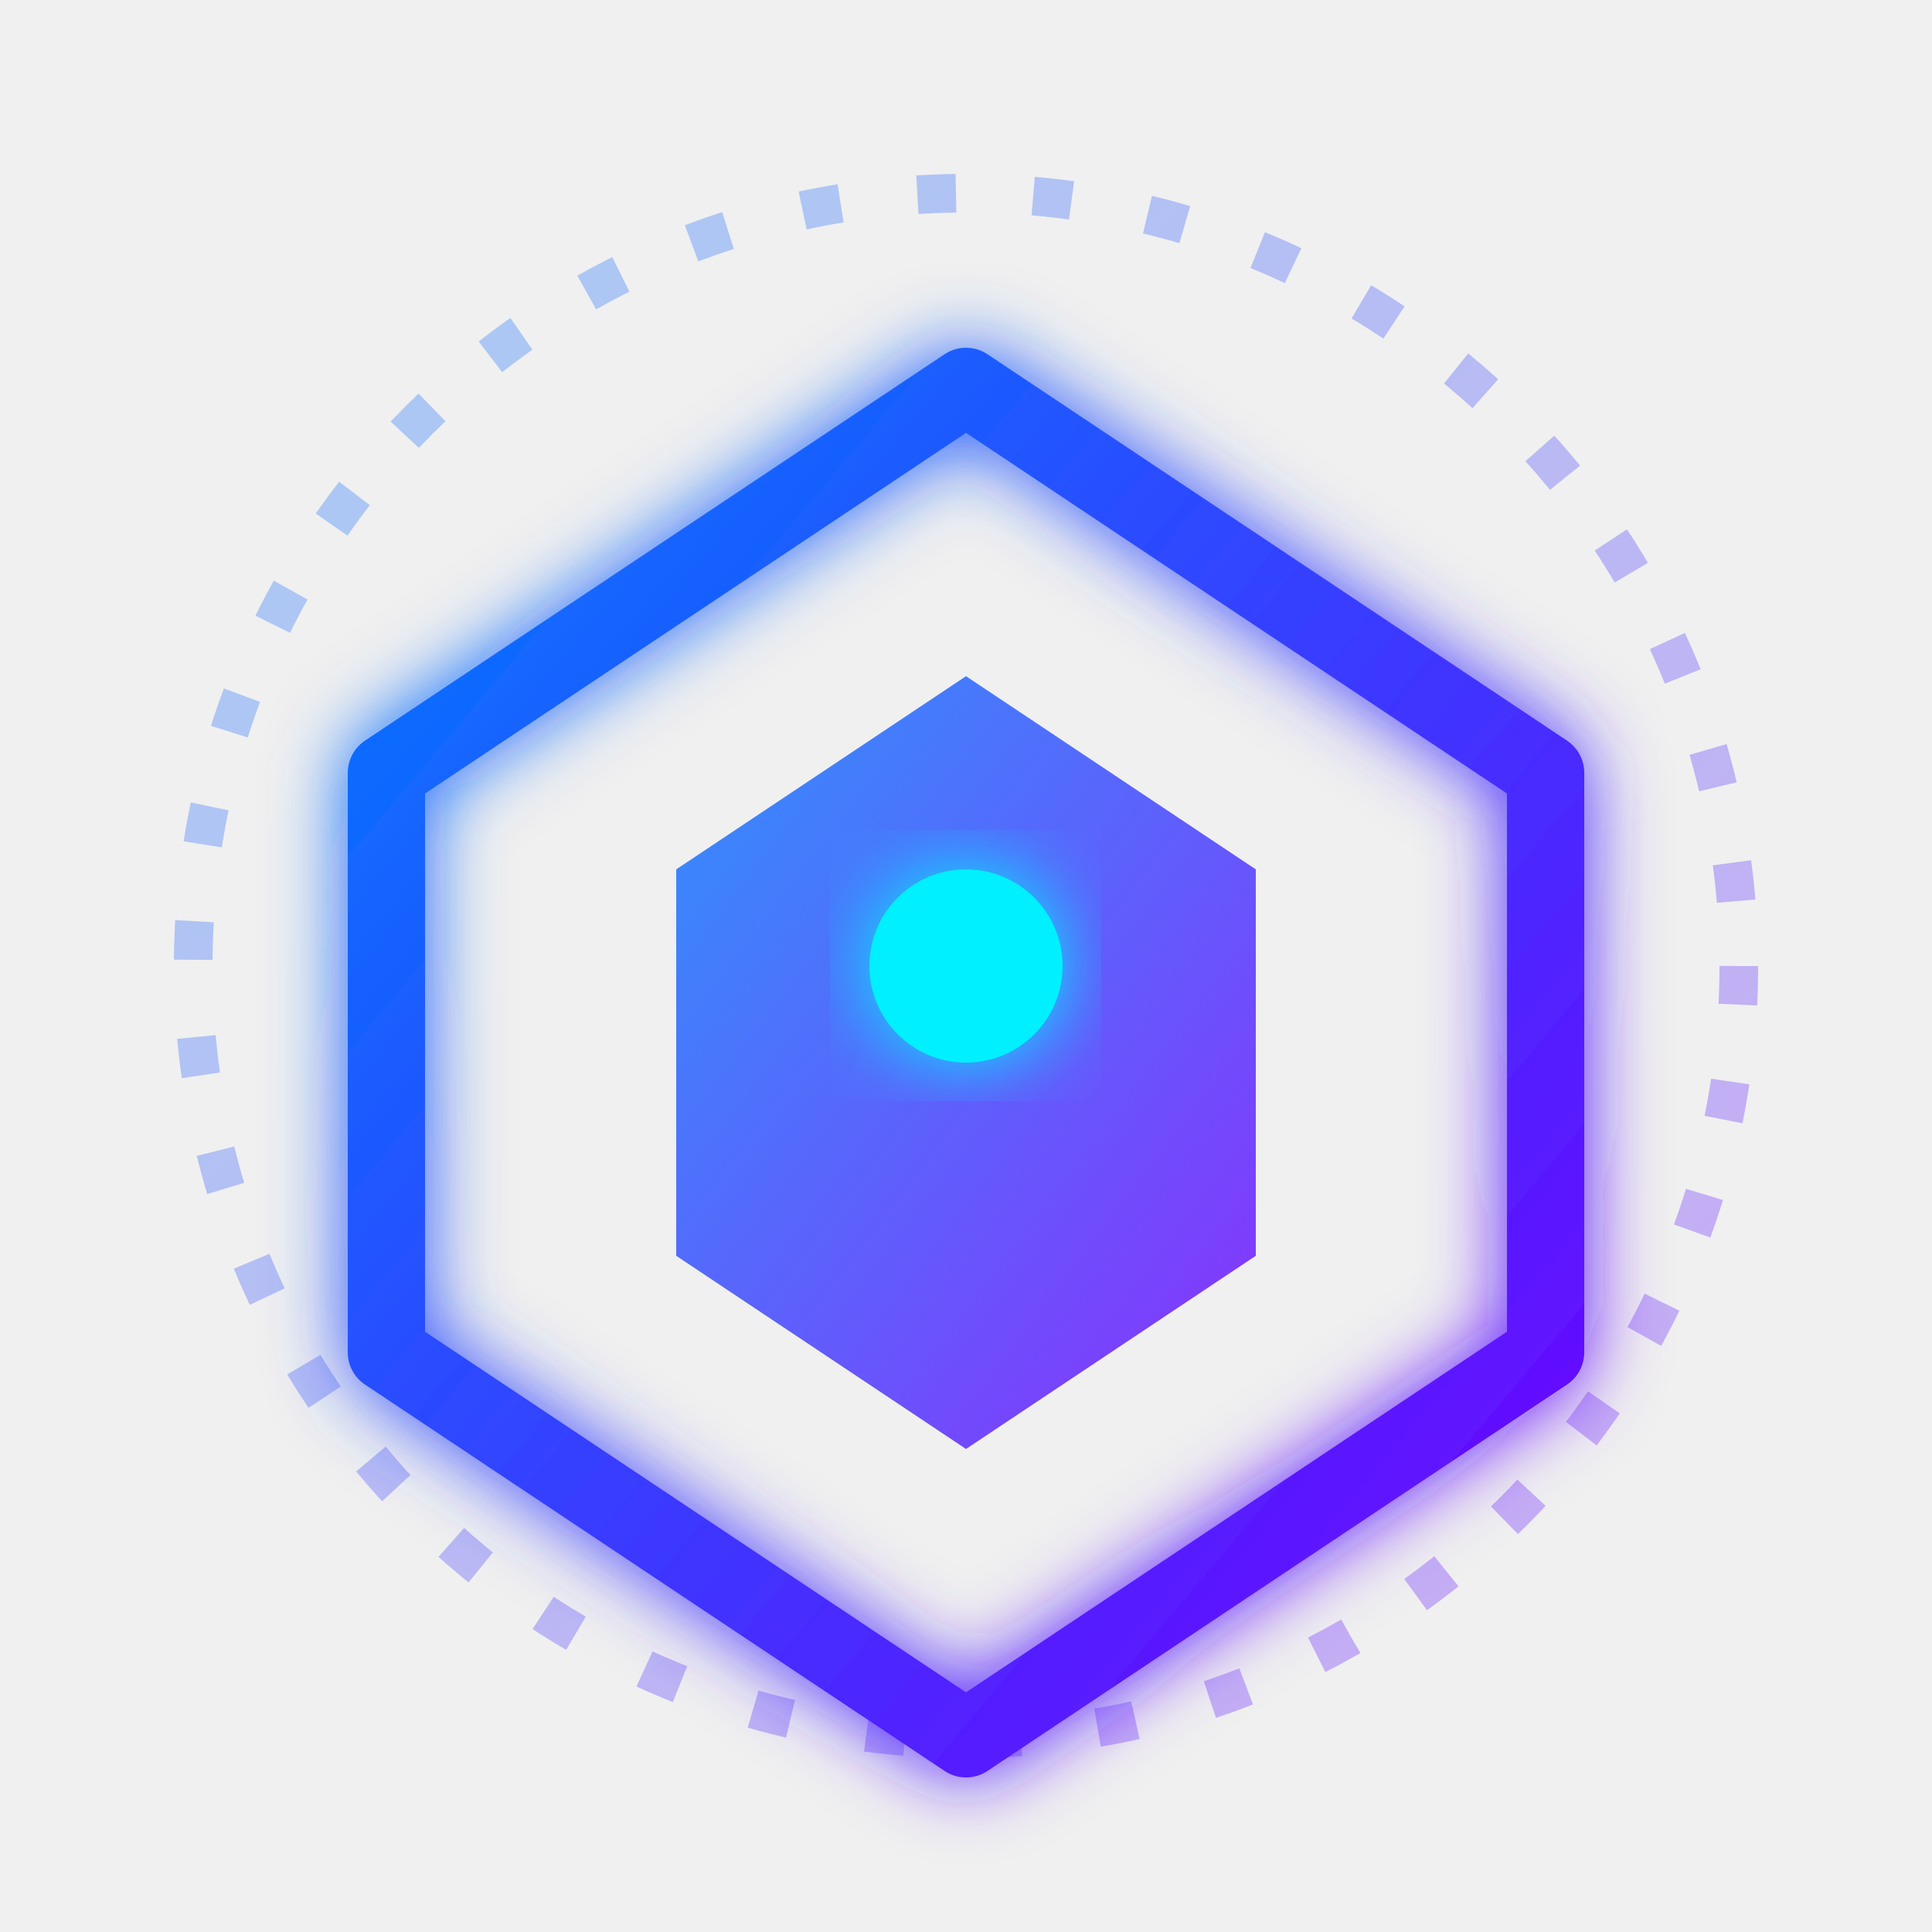
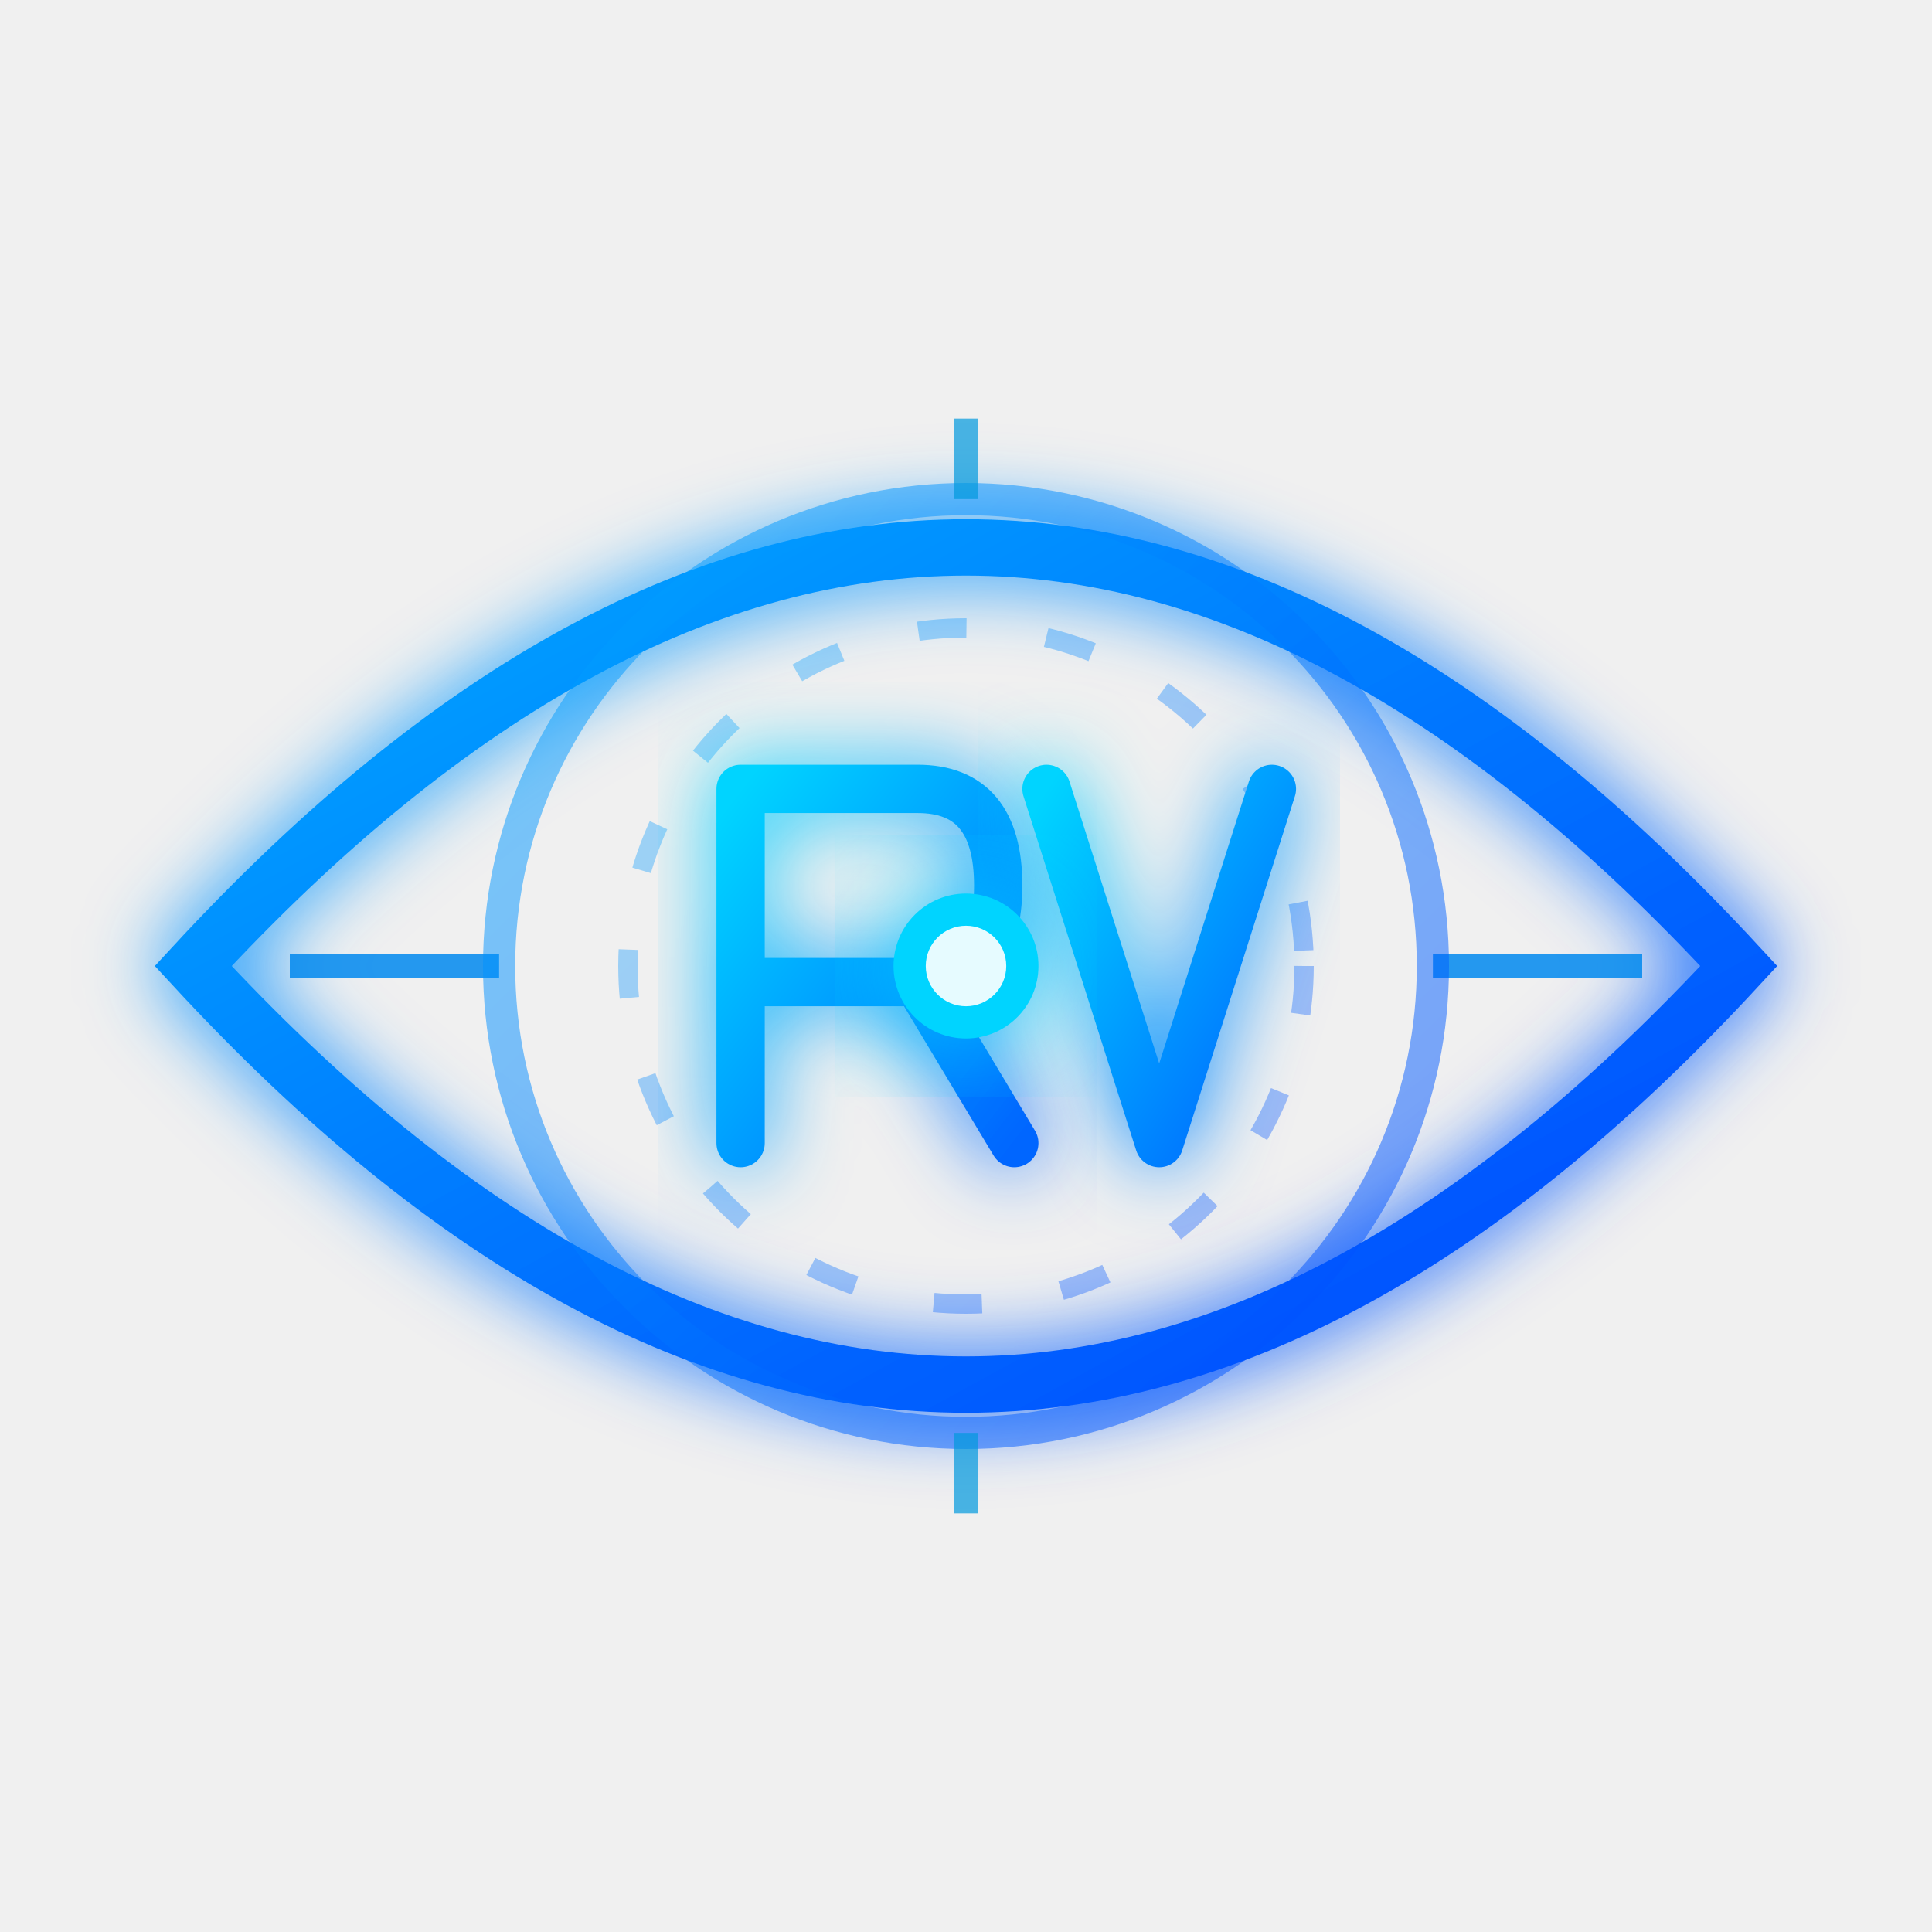
- <svg xmlns="http://www.w3.org/2000/svg" viewBox="0 0 100 100">
+ <svg xmlns="http://www.w3.org/2000/svg" viewBox="0 0 120 120" width="120" height="120">
  <defs>
-     <linearGradient id="logo-grad" x1="0%" y1="0%" x2="100%" y2="100%">
-       <stop offset="0%" style="stop-color:#007AFF;stop-opacity:1" />
-       <stop offset="100%" style="stop-color:#7000FF;stop-opacity:1" />
+     <linearGradient id="rv-eye-grad-lg" x1="0%" y1="0%" x2="100%" y2="100%">
+       <stop offset="0%" stop-color="#00aaff" />
+       <stop offset="100%" stop-color="#0044ff" />
    </linearGradient>
-     <filter id="glow" x="-20%" y="-20%" width="140%" height="140%">
-       <feGaussianBlur stdDeviation="2" result="blur" />
-       <feComposite in="SourceGraphic" in2="blur" operator="over" />
+     <linearGradient id="rv-inner-grad-lg" x1="0%" y1="0%" x2="100%" y2="100%">
+       <stop offset="0%" stop-color="#00d4ff" />
+       <stop offset="100%" stop-color="#0066ff" />
+     </linearGradient>
+     <filter id="glow-lg" x="-30%" y="-30%" width="160%" height="160%">
+       <feGaussianBlur stdDeviation="2.5" result="blur" />
+       <feMerge>
+         <feMergeNode in="blur" />
+         <feMergeNode in="SourceGraphic" />
+       </feMerge>
+     </filter>
+     <filter id="strong-glow-lg" x="-40%" y="-40%" width="180%" height="180%">
+       <feGaussianBlur stdDeviation="4" result="blur" />
+       <feMerge>
+         <feMergeNode in="blur" />
+         <feMergeNode in="SourceGraphic" />
+       </feMerge>
    </filter>
  </defs>
-   <circle cx="50" cy="50" r="40" fill="none" stroke="url(#logo-grad)" stroke-width="2" stroke-dasharray="2 4" opacity="0.3" />
-   <path d="M50 20 L80 40 L80 70 L50 90 L20 70 L20 40 Z" fill="none" stroke="url(#logo-grad)" stroke-width="4" stroke-linejoin="round" filter="url(#glow)" />
-   <path d="M50 35 L65 45 L65 65 L50 75 L35 65 L35 45 Z" fill="url(#logo-grad)" opacity="0.8" />
-   <circle cx="50" cy="50" r="5" fill="#00F0FF" filter="url(#glow)" />
+   <path d="M 12 60 Q 60 8 108 60 Q 60 112 12 60 Z" fill="none" stroke="url(#rv-eye-grad-lg)" stroke-width="3.5" filter="url(#glow-lg)" />
+   <line x1="18" y1="60" x2="31" y2="60" stroke="#0088ee" stroke-width="1.5" opacity="0.85" />
+   <line x1="89" y1="60" x2="102" y2="60" stroke="#0088ee" stroke-width="1.5" opacity="0.85" />
+   <circle cx="60" cy="60" r="29" fill="none" stroke="url(#rv-eye-grad-lg)" stroke-width="2" opacity="0.5" />
+   <circle cx="60" cy="60" r="21" fill="none" stroke="url(#rv-eye-grad-lg)" stroke-width="1.2" opacity="0.35" stroke-dasharray="3 5" />
+   <line x1="60" y1="31" x2="60" y2="26" stroke="#0099dd" stroke-width="1.5" opacity="0.7" />
+   <line x1="60" y1="89" x2="60" y2="94" stroke="#0099dd" stroke-width="1.5" opacity="0.7" />
+   <path d="M 46 49 L 46 71 M 46 49 L 57 49 Q 62 49 62 55 Q 62 61 57 61 L 46 61 M 57 61 L 63 71" fill="none" stroke="url(#rv-inner-grad-lg)" stroke-width="3" stroke-linecap="round" stroke-linejoin="round" filter="url(#glow-lg)" />
+   <path d="M 65 49 L 72 71 L 79 49" fill="none" stroke="url(#rv-inner-grad-lg)" stroke-width="3" stroke-linecap="round" stroke-linejoin="round" filter="url(#glow-lg)" />
+   <circle cx="60" cy="60" r="4.5" fill="#00d4ff" filter="url(#strong-glow-lg)" />
+   <circle cx="60" cy="60" r="2.5" fill="#ffffff" opacity="0.9" />
</svg>
